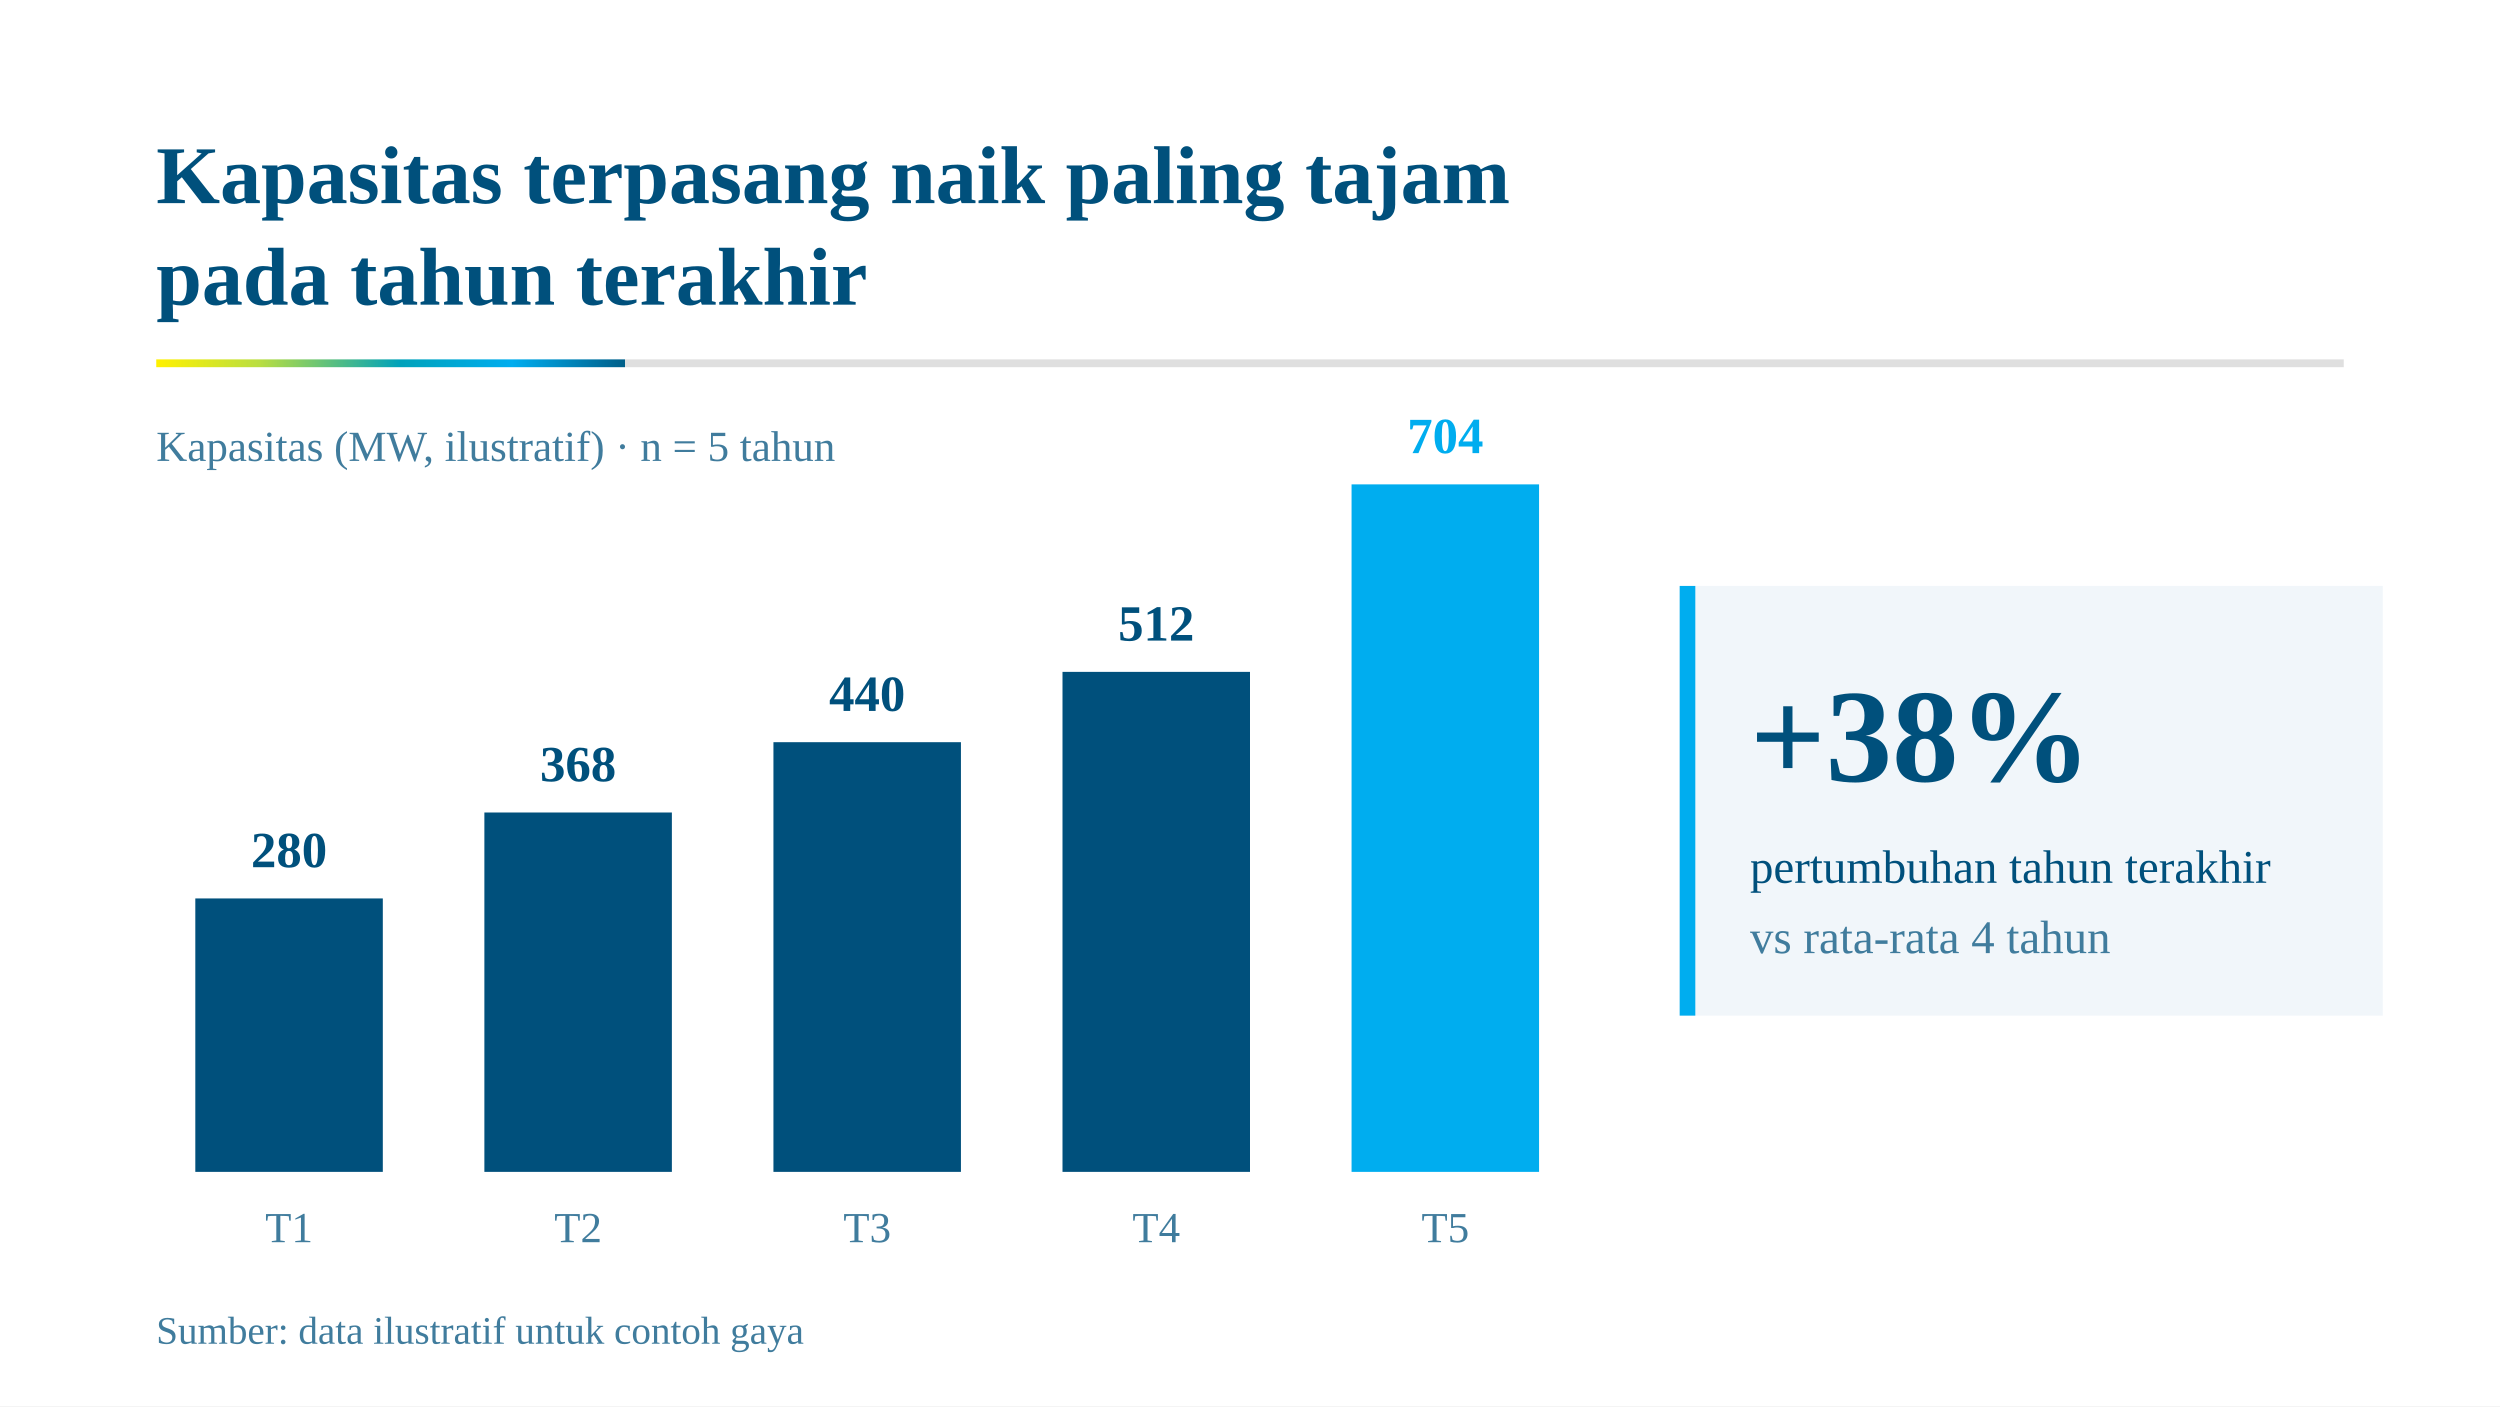
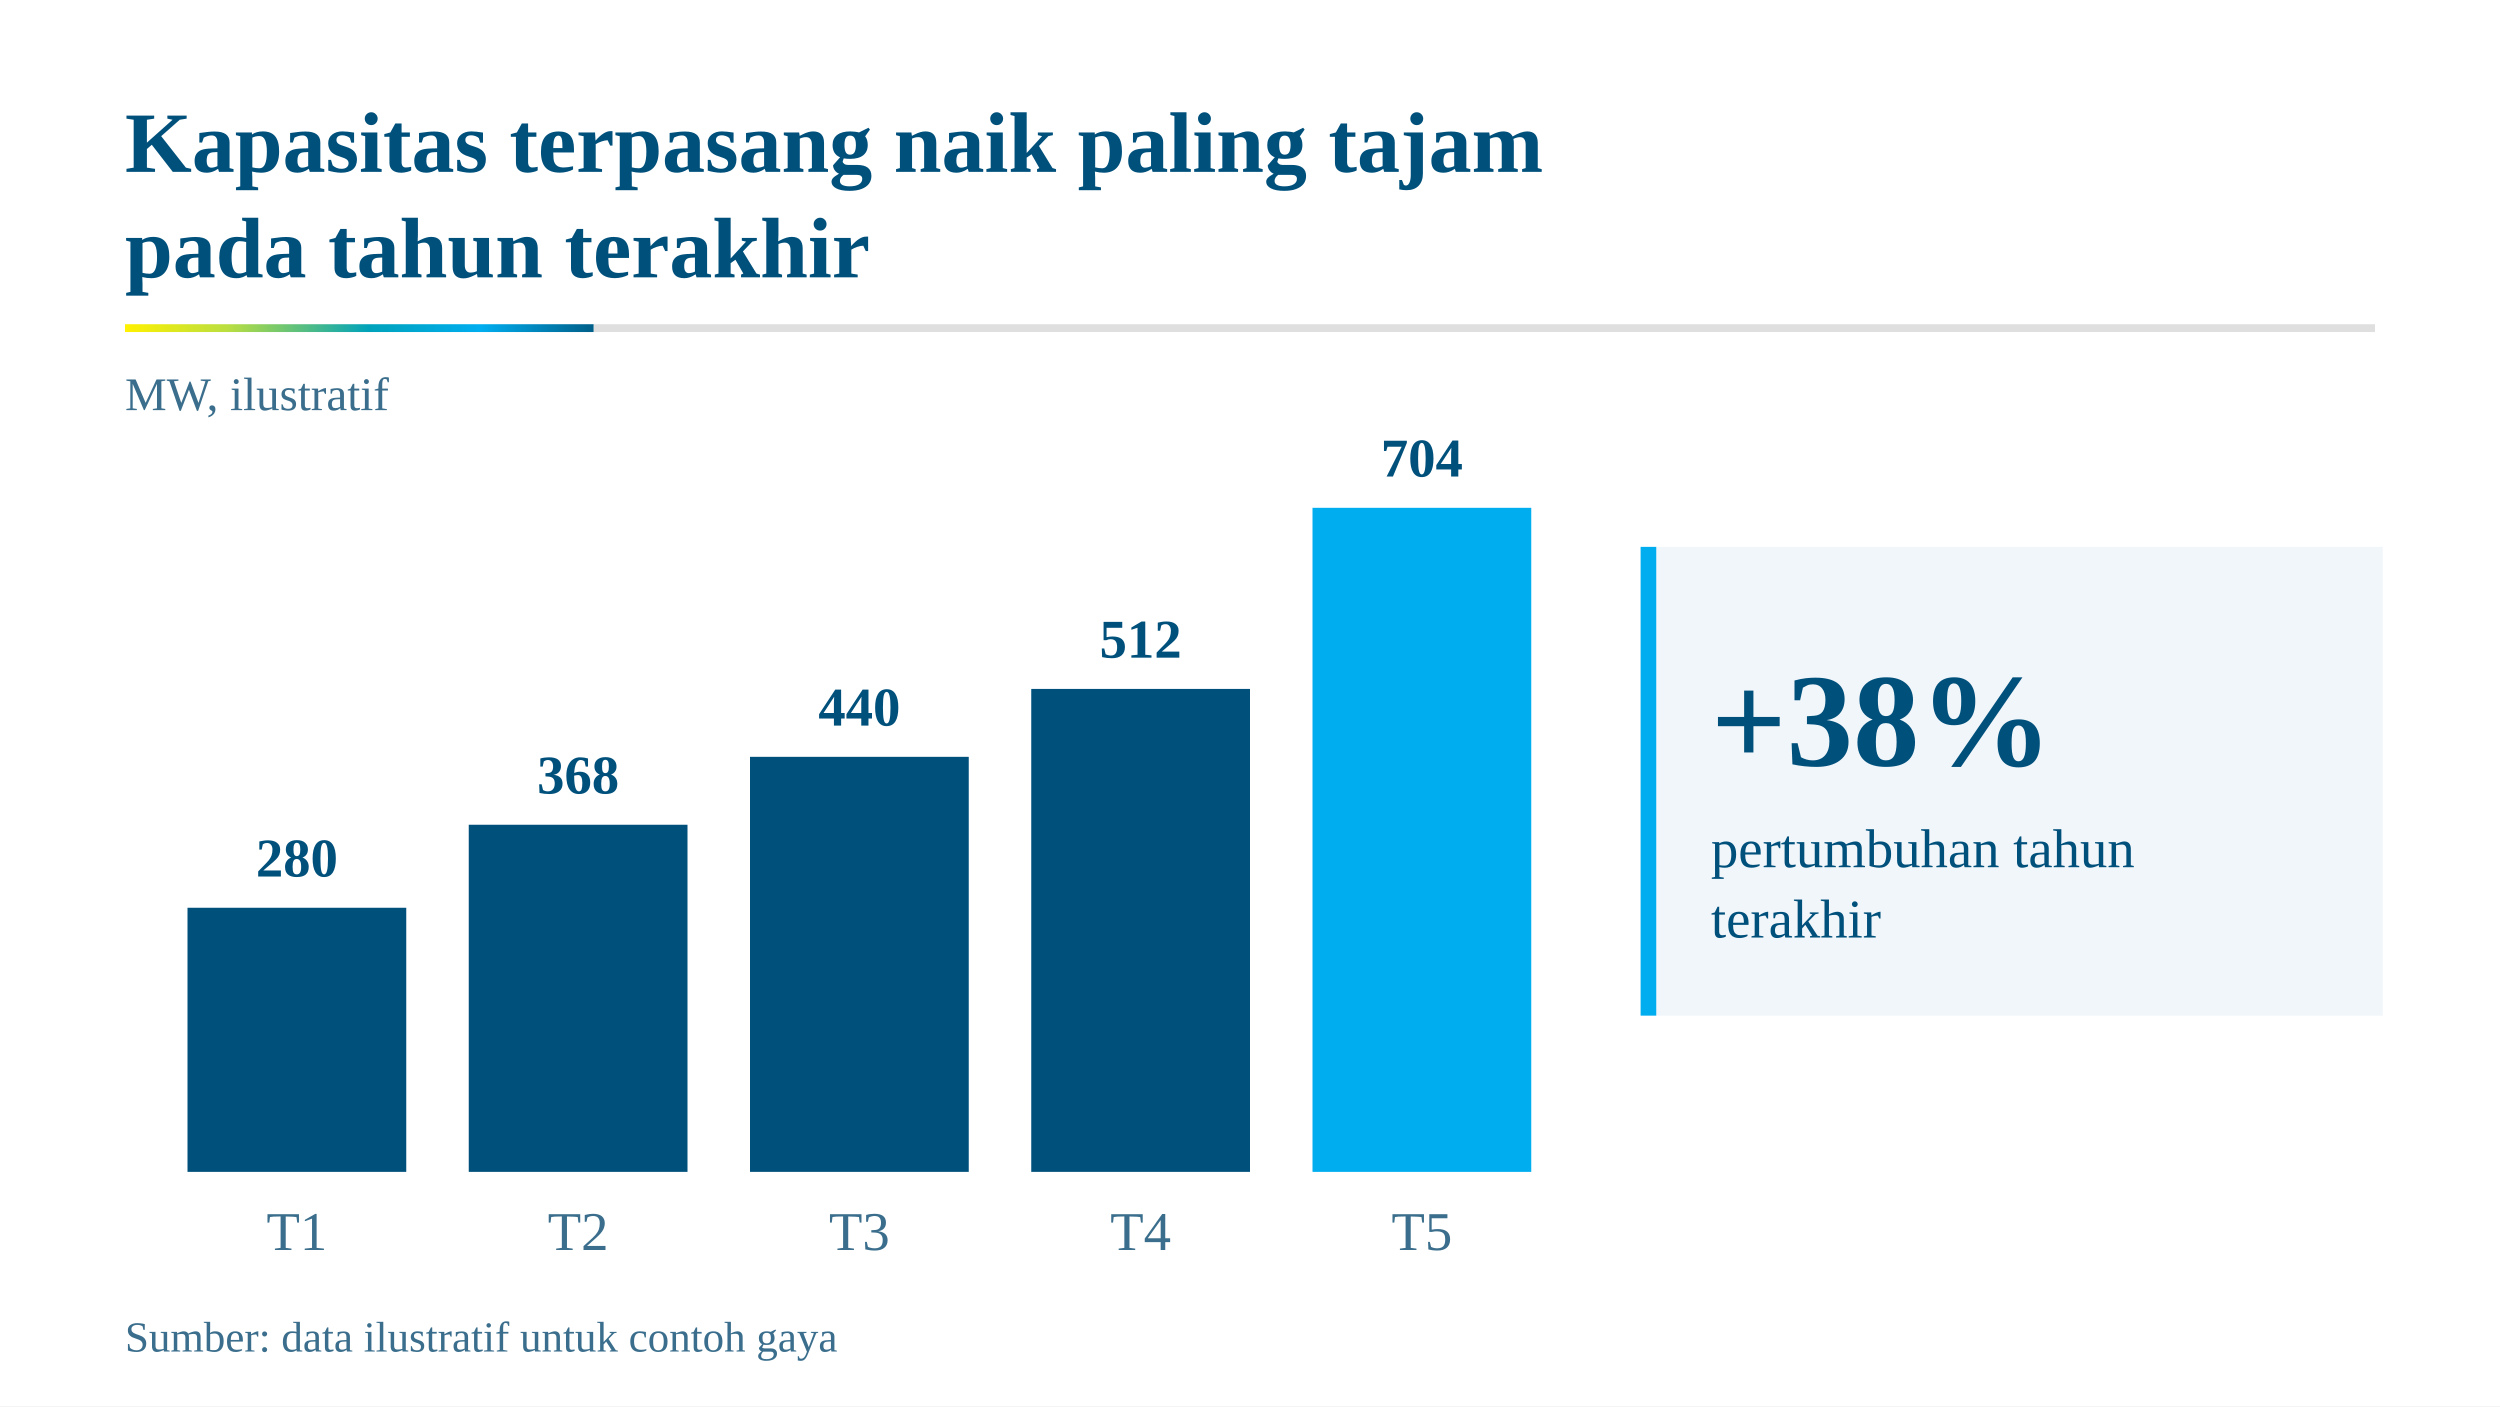
<svg xmlns="http://www.w3.org/2000/svg" viewBox="0 0 640 360" preserveAspectRatio="xMidYMid slice" aria-hidden="true">
  <defs>
    <linearGradient id="P0_E" x1="0" x2="1">
      <stop offset="0" stop-color="#FFF100" />
      <stop offset=".22" stop-color="#B9DE41" />
      <stop offset=".52" stop-color="#00A2BA" />
      <stop offset=".76" stop-color="#00ADEF" />
      <stop offset="1" stop-color="#005F89" />
    </linearGradient>
    <linearGradient id="P0_V" x1="0" y1="0" x2="0" y2="1">
      <stop offset="0" stop-color="#00BCC0" />
      <stop offset=".5" stop-color="#94DA63" />
      <stop offset="1" stop-color="#FFF100" />
    </linearGradient>
    <linearGradient id="P0_B" x1="0" x2="1">
      <stop offset="0" stop-color="#00ADEF" />
      <stop offset=".55" stop-color="#0087BE" />
      <stop offset="1" stop-color="#005F89" />
    </linearGradient>
    <linearGradient id="P0_N" x1="0" y1="0" x2=".4" y2="1">
      <stop offset="0" stop-color="#00618F" />
      <stop offset=".6" stop-color="#00507C" />
      <stop offset="1" stop-color="#004367" />
    </linearGradient>
    <linearGradient id="P0_C" x1="0" y1="1" x2="1" y2="0">
      <stop offset="0" stop-color="#009FDC" />
      <stop offset=".5" stop-color="#0073A3" />
      <stop offset="1" stop-color="#00567E" />
    </linearGradient>
    <linearGradient id="P0_S" x1="0" y1="0" x2="0" y2="1">
      <stop offset="0" stop-color="#005F89" />
      <stop offset=".55" stop-color="#00A2BA" />
      <stop offset=".85" stop-color="#B9DE41" />
      <stop offset="1" stop-color="#FFF100" />
    </linearGradient>
  </defs>
  <rect width="640" height="360" fill="#fff" />
-   <text x="40" y="52" font-size="21" font-weight="700" fill="#00507C">Kapasitas terpasang naik paling tajam</text>
-   <text x="40" y="78" font-size="21" font-weight="700" fill="#00507C">pada tahun terakhir</text>
-   <rect x="40" y="92" width="120" height="2" fill="url(#P0_E)" />
-   <rect x="160" y="92" width="440" height="2" fill="#DFDFDF" />
-   <text x="40" y="118" font-size="11" font-weight="400" fill="#407C9D">Kapasitas (MW, ilustratif) · n = 5 tahun</text>
-   <rect class="a-grow" style="--d:0.3s" x="50" y="230" width="48" height="70" fill="#00507C" />
-   <text x="74" y="222" font-size="13" font-weight="700" fill="#00507C" text-anchor="middle">280</text>
-   <text x="74" y="318" font-size="11" font-weight="400" fill="#407C9D" text-anchor="middle">T1</text>
-   <rect class="a-grow" style="--d:0.55s" x="124" y="208" width="48" height="92" fill="#00507C" />
-   <text x="148" y="200" font-size="13" font-weight="700" fill="#00507C" text-anchor="middle">368</text>
-   <text x="148" y="318" font-size="11" font-weight="400" fill="#407C9D" text-anchor="middle">T2</text>
-   <rect class="a-grow" style="--d:0.8s" x="198" y="190" width="48" height="110" fill="#00507C" />
-   <text x="222" y="182" font-size="13" font-weight="700" fill="#00507C" text-anchor="middle">440</text>
-   <text x="222" y="318" font-size="11" font-weight="400" fill="#407C9D" text-anchor="middle">T3</text>
-   <rect class="a-grow" style="--d:1.05s" x="272" y="172" width="48" height="128" fill="#00507C" />
-   <text x="296" y="164" font-size="13" font-weight="700" fill="#00507C" text-anchor="middle">512</text>
-   <text x="296" y="318" font-size="11" font-weight="400" fill="#407C9D" text-anchor="middle">T4</text>
-   <rect class="a-grow" style="--d:1.3s" x="346" y="124" width="48" height="176" fill="#00ADEF" />
-   <text x="370" y="116" font-size="13" font-weight="700" fill="#00ADEF" text-anchor="middle">704</text>
-   <text x="370" y="318" font-size="11" font-weight="400" fill="#407C9D" text-anchor="middle">T5</text>
+   <text x="32" y="44" font-size="22" font-weight="700" fill="#00507C">Kapasitas terpasang naik paling tajam</text>
+   <text x="32" y="71" font-size="22" font-weight="700" fill="#00507C">pada tahun terakhir</text>
+   <rect x="32" y="83" width="120" height="2" fill="url(#P0_E)" />
+   <rect x="152" y="83" width="456" height="2" fill="#DFDFDF" />
+   <text x="32" y="105" font-size="12" font-weight="400" fill="#3A6E8C">MW, ilustratif</text>
+   <rect class="a-grow" style="--d:0.3s" x="48" y="232.386" width="56" height="67.614" fill="#00507C" />
+   <text x="76" y="224.386" font-size="14" font-weight="700" fill="#00507C" text-anchor="middle">280</text>
+   <text x="76" y="320" font-size="14" font-weight="400" fill="#3A6E8C" text-anchor="middle">T1</text>
+   <rect class="a-grow" style="--d:0.55s" x="120" y="211.136" width="56" height="88.864" fill="#00507C" />
+   <text x="148" y="203.136" font-size="14" font-weight="700" fill="#00507C" text-anchor="middle">368</text>
+   <text x="148" y="320" font-size="14" font-weight="400" fill="#3A6E8C" text-anchor="middle">T2</text>
+   <rect class="a-grow" style="--d:0.8s" x="192" y="193.75" width="56" height="106.25" fill="#00507C" />
+   <text x="220" y="185.75" font-size="14" font-weight="700" fill="#00507C" text-anchor="middle">440</text>
+   <text x="220" y="320" font-size="14" font-weight="400" fill="#3A6E8C" text-anchor="middle">T3</text>
+   <rect class="a-grow" style="--d:1.05s" x="264" y="176.364" width="56" height="123.636" fill="#00507C" />
+   <text x="292" y="168.364" font-size="14" font-weight="700" fill="#00507C" text-anchor="middle">512</text>
+   <text x="292" y="320" font-size="14" font-weight="400" fill="#3A6E8C" text-anchor="middle">T4</text>
+   <rect class="a-grow" style="--d:1.3s" x="336" y="130" width="56" height="170" fill="#00ADEF" />
+   <text x="364" y="122" font-size="14" font-weight="700" fill="#00507C" text-anchor="middle">704</text>
+   <text x="364" y="320" font-size="14" font-weight="400" fill="#3A6E8C" text-anchor="middle">T5</text>
  <g class="a-up" style="--d:1.9s">
-     <rect x="430" y="150" width="180" height="110" fill="#F1F6FA" />
-     <rect x="430" y="150" width="4" height="110" fill="#00ADEF" />
-     <text x="448" y="200" font-size="34" font-weight="700" fill="#00507C">+38%</text>
-     <text x="448" y="226" font-size="12" font-weight="400" fill="#00507C">pertumbuhan tahun terakhir</text>
-     <text x="448" y="244" font-size="12" font-weight="400" fill="#407C9D">vs rata-rata 4 tahun</text>
+     <rect x="420" y="140" width="190" height="120" fill="#F1F6FA" />
+     <rect x="420" y="140" width="4" height="120" fill="#00ADEF" />
+     <text x="438" y="196" font-size="34" font-weight="700" fill="#00507C">+38%</text>
+     <text x="438" y="222" font-size="14" font-weight="400" fill="#00507C">pertumbuhan tahun</text>
+     <text x="438" y="240" font-size="14" font-weight="400" fill="#00507C">terakhir</text>
  </g>
-   <text x="40" y="344" font-size="10" font-weight="400" fill="#407C9D">Sumber: data ilustratif untuk contoh gaya</text>
+   <text x="32" y="346" font-size="11" font-weight="400" fill="#3A6E8C">Sumber: data ilustratif untuk contoh gaya</text>
</svg>
